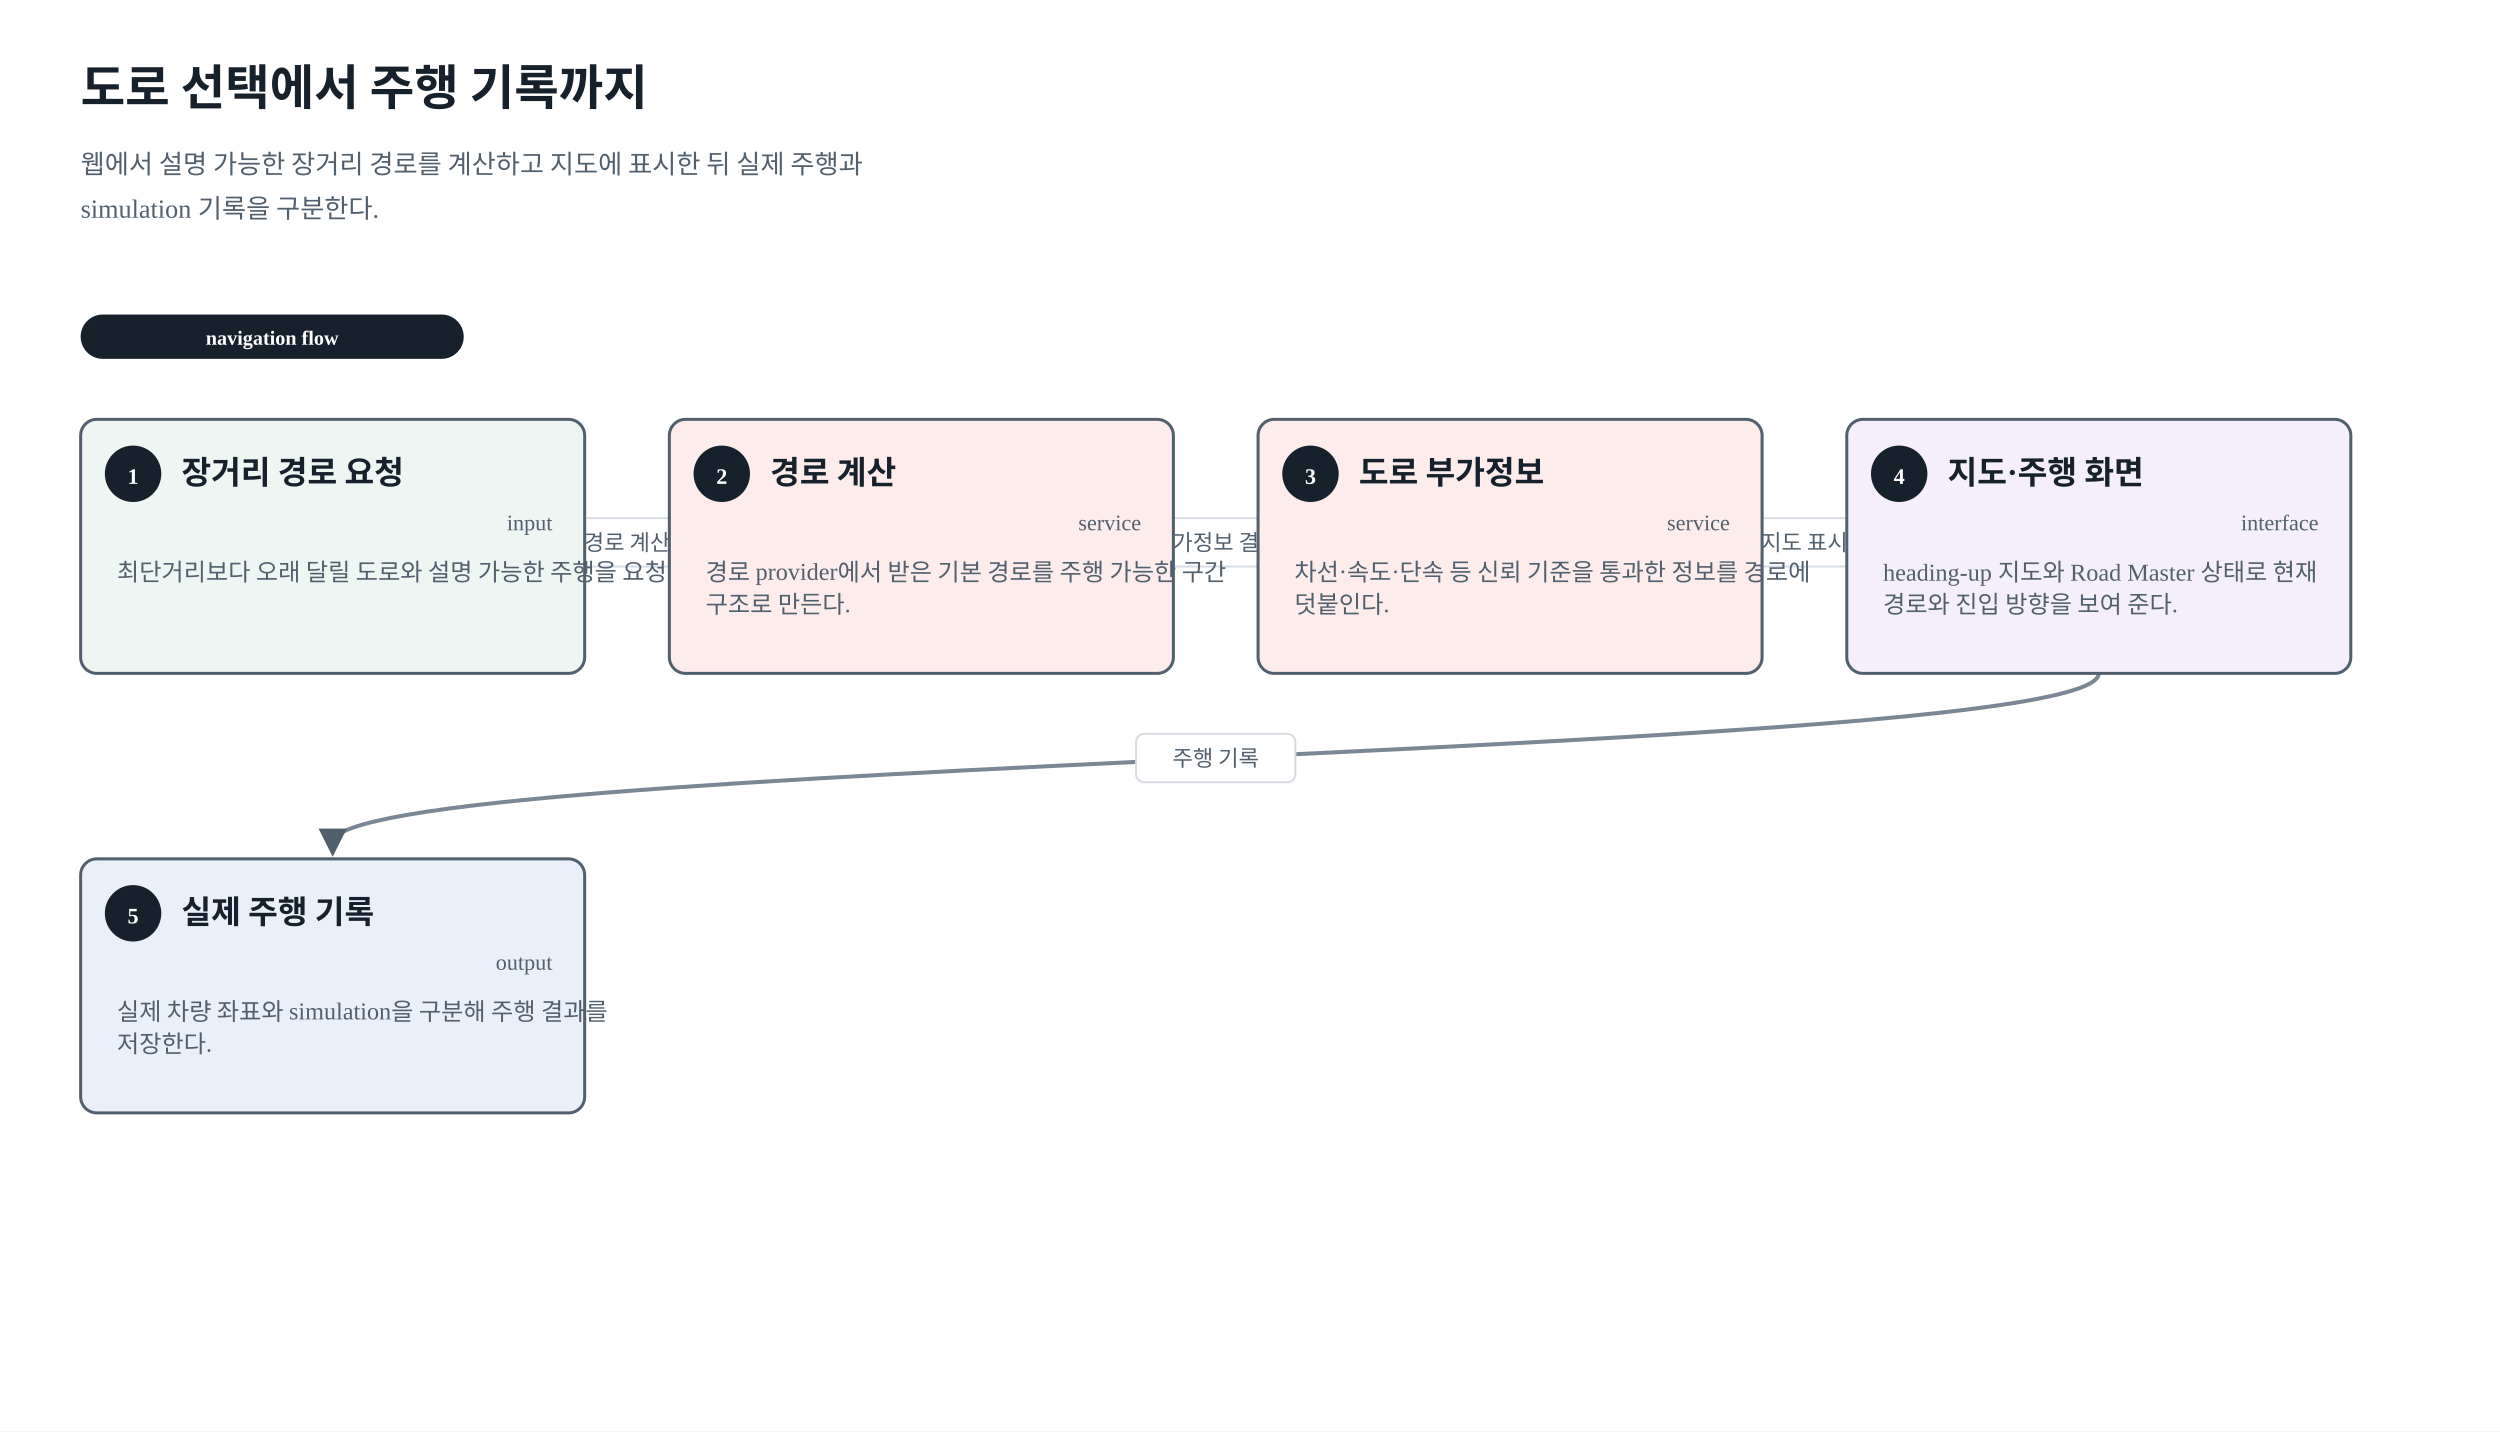
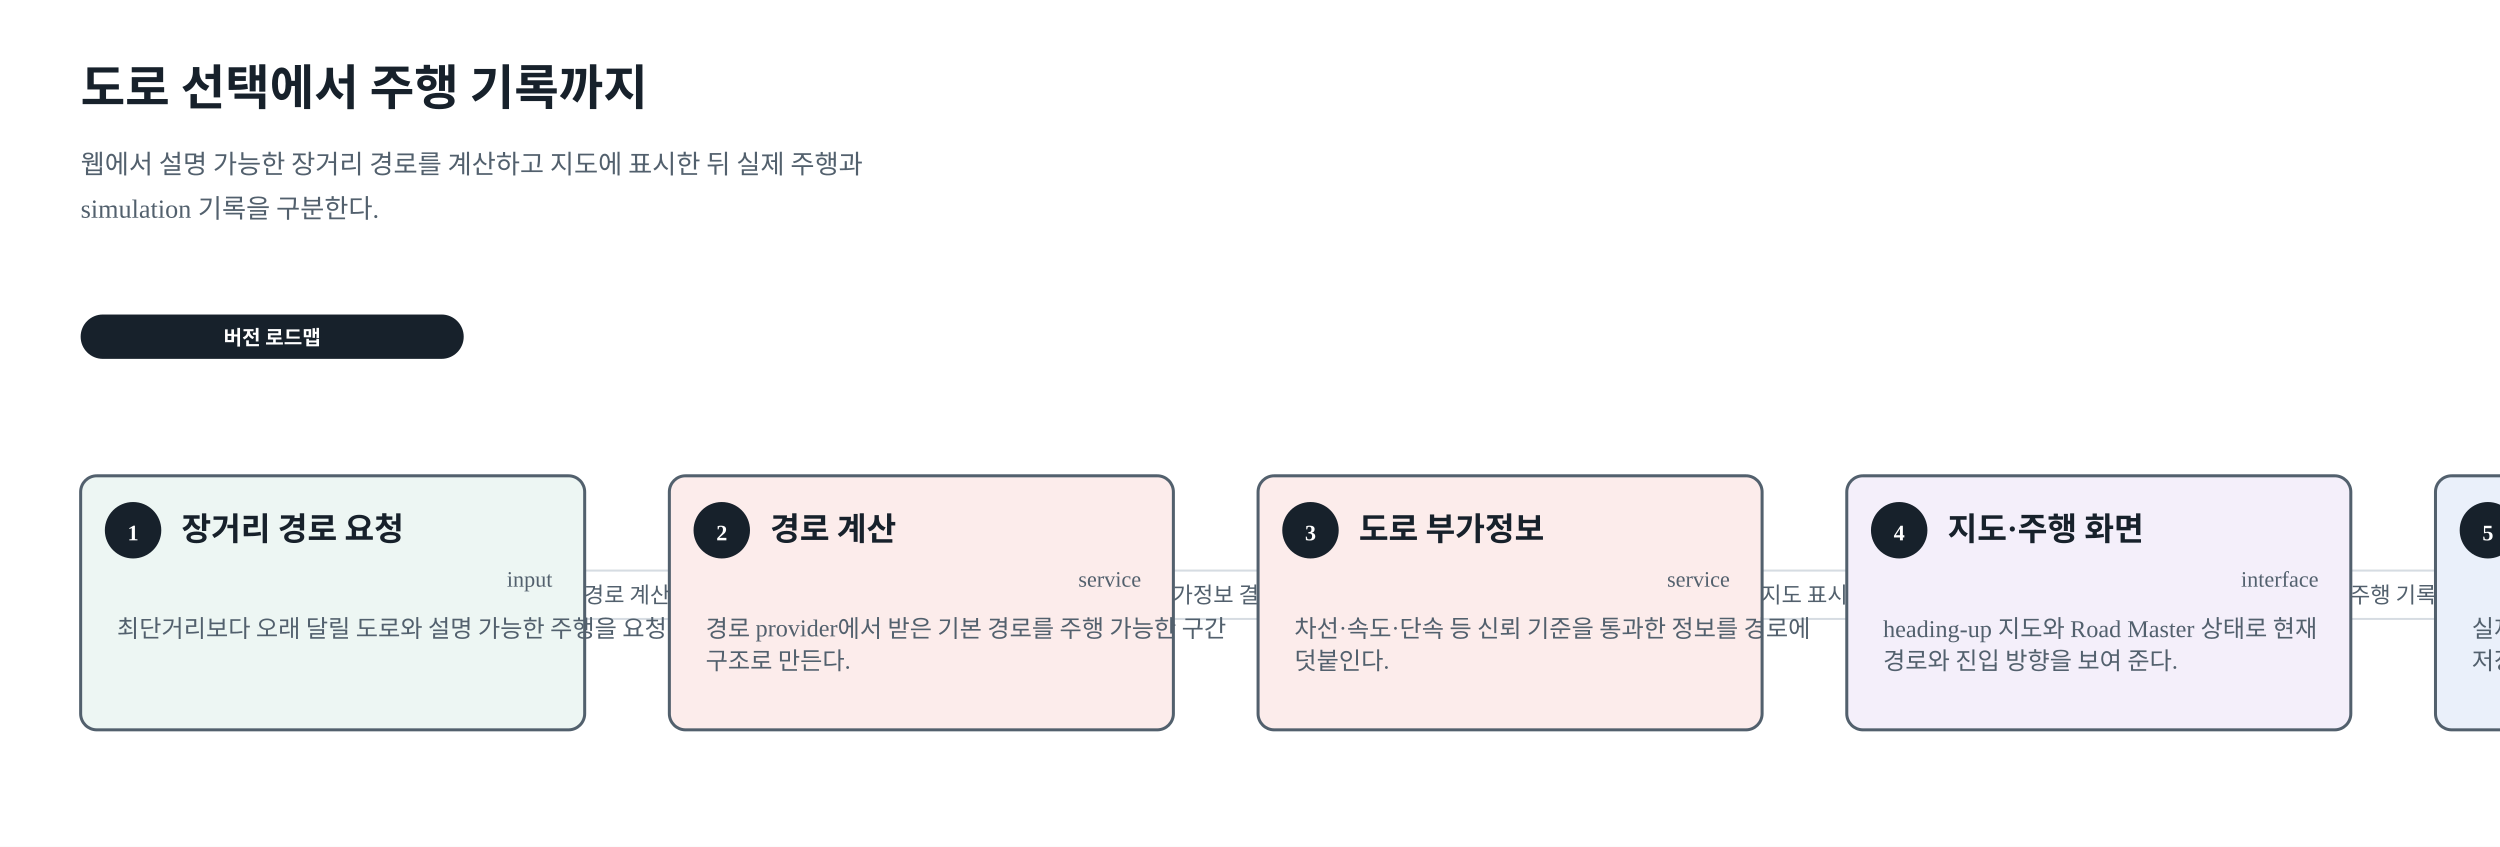
- <svg xmlns="http://www.w3.org/2000/svg" viewBox="0 0 1240 710" role="img" aria-labelledby="system-map-title system-map-desc">
+ <svg xmlns="http://www.w3.org/2000/svg" viewBox="0 0 1240 420" role="img" aria-labelledby="system-map-title system-map-desc">
  <defs>
    <marker id="system-map-arrow" viewBox="0 0 10 10" refX="5" refY="5" markerWidth="7" markerHeight="7" orient="auto-start-reverse">
      <path d="M 0 0 L 10 5 L 0 10 z" fill="#52606d" />
    </marker>
  </defs>
-   <rect width="1240" height="710" fill="#ffffff" />
+   <rect width="1240" height="420" fill="#ffffff" />
  <text fill="#17212b" font-size="24" font-weight="700">
    <tspan x="40" y="52">도로 선택에서 주행 기록까지</tspan>
  </text>
  <text fill="#52606d" font-size="13">
    <tspan x="40" y="86">웹에서 설명 가능한 장거리 경로를 계산하고 지도에 표시한 뒤 실제 주행과</tspan>
    <tspan x="40" y="108">simulation 기록을 구분한다.</tspan>
  </text>
  <rect x="40" y="156" width="190" height="22" rx="11" fill="#17212b" />
-   <text x="135" y="171" text-anchor="middle" fill="#ffffff" font-size="10" font-weight="700">navigation flow</text>
+   <text x="135" y="171" text-anchor="middle" fill="#ffffff" font-size="10" font-weight="700">버전 로드맵</text>
  <g data-flow="flow-01">
-     <path d="M 290 271 L 324 271" fill="none" stroke="#7b8794" stroke-width="2" marker-end="url(#system-map-arrow)" />
-     <rect x="271.5" y="257" width="79" height="24" rx="4" fill="#ffffff" stroke="#d6dce2" />
-     <text x="311" y="273" text-anchor="middle" fill="#52606d" font-size="11">경로 계산</text>
+     <path d="M 290 299 L 324 299" fill="none" stroke="#7b8794" stroke-width="2" marker-end="url(#system-map-arrow)" />
+     <rect x="271.5" y="283" width="79" height="24" rx="4" fill="#ffffff" stroke="#d6dce2" />
+     <text x="311" y="299" text-anchor="middle" fill="#52606d" font-size="11">경로 계산</text>
  </g>
  <g data-flow="flow-02">
-     <path d="M 582 271 L 616 271" fill="none" stroke="#7b8794" stroke-width="2" marker-end="url(#system-map-arrow)" />
-     <rect x="552.5" y="257" width="101" height="24" rx="4" fill="#ffffff" stroke="#d6dce2" />
-     <text x="603" y="273" text-anchor="middle" fill="#52606d" font-size="11">부가정보 결합</text>
+     <path d="M 582 299 L 616 299" fill="none" stroke="#7b8794" stroke-width="2" marker-end="url(#system-map-arrow)" />
+     <rect x="552.5" y="283" width="101" height="24" rx="4" fill="#ffffff" stroke="#d6dce2" />
+     <text x="603" y="299" text-anchor="middle" fill="#52606d" font-size="11">부가정보 결합</text>
  </g>
  <g data-flow="flow-03">
-     <path d="M 874 271 L 908 271" fill="none" stroke="#7b8794" stroke-width="2" marker-end="url(#system-map-arrow)" />
-     <rect x="855.5" y="257" width="79" height="24" rx="4" fill="#ffffff" stroke="#d6dce2" />
-     <text x="895" y="273" text-anchor="middle" fill="#52606d" font-size="11">지도 표시</text>
+     <path d="M 874 299 L 908 299" fill="none" stroke="#7b8794" stroke-width="2" marker-end="url(#system-map-arrow)" />
+     <rect x="855.5" y="283" width="79" height="24" rx="4" fill="#ffffff" stroke="#d6dce2" />
+     <text x="895" y="299" text-anchor="middle" fill="#52606d" font-size="11">지도 표시</text>
  </g>
  <g data-flow="flow-04">
-     <path d="M 1041 334 C 1041 376, 165 376, 165 418" fill="none" stroke="#7b8794" stroke-width="2" marker-end="url(#system-map-arrow)" />
-     <rect x="563.5" y="364" width="79" height="24" rx="4" fill="#ffffff" stroke="#d6dce2" />
-     <text x="603" y="380" text-anchor="middle" fill="#52606d" font-size="11">주행 기록</text>
+     <path d="M 1166 299 L 1200 299" fill="none" stroke="#7b8794" stroke-width="2" marker-end="url(#system-map-arrow)" />
+     <rect x="1147.5" y="283" width="79" height="24" rx="4" fill="#ffffff" stroke="#d6dce2" />
+     <text x="1187" y="299" text-anchor="middle" fill="#52606d" font-size="11">주행 기록</text>
  </g>
  <g data-node="route-request">
-     <rect x="40" y="208" width="250" height="126" rx="8" fill="#edf6f3" stroke="#52606d" stroke-width="1.5" />
-     <circle cx="66" cy="235" r="14" fill="#17212b" />
-     <text x="66" y="240" text-anchor="middle" fill="#ffffff" font-size="11" font-weight="700">1</text>
-     <text x="90" y="240" fill="#17212b" font-size="16" font-weight="700">장거리 경로 요청</text>
-     <text x="274" y="263" text-anchor="end" fill="#52606d" font-size="11">input</text>
-     <text x="58" y="286" fill="#52606d" font-size="12">
-       <tspan x="58" y="288">최단거리보다 오래 달릴 도로와 설명 가능한 주행을 요청한다.</tspan>
+     <rect x="40" y="236" width="250" height="126" rx="8" fill="#edf6f3" stroke="#52606d" stroke-width="1.5" />
+     <circle cx="66" cy="263" r="14" fill="#17212b" />
+     <text x="66" y="268" text-anchor="middle" fill="#ffffff" font-size="11" font-weight="700">1</text>
+     <text x="90" y="268" fill="#17212b" font-size="16" font-weight="700">장거리 경로 요청</text>
+     <text x="274" y="291" text-anchor="end" fill="#52606d" font-size="11">input</text>
+     <text x="58" y="314" fill="#52606d" font-size="12">
+       <tspan x="58" y="316">최단거리보다 오래 달릴 도로와 설명 가능한 주행을 요청한다.</tspan>
    </text>
  </g>
  <g data-node="route-core">
-     <rect x="332" y="208" width="250" height="126" rx="8" fill="#fceceb" stroke="#52606d" stroke-width="1.5" />
-     <circle cx="358" cy="235" r="14" fill="#17212b" />
-     <text x="358" y="240" text-anchor="middle" fill="#ffffff" font-size="11" font-weight="700">2</text>
-     <text x="382" y="240" fill="#17212b" font-size="16" font-weight="700">경로 계산</text>
-     <text x="566" y="263" text-anchor="end" fill="#52606d" font-size="11">service</text>
-     <text x="350" y="286" fill="#52606d" font-size="12">
-       <tspan x="350" y="288">경로 provider에서 받은 기본 경로를 주행 가능한 구간</tspan>
-       <tspan x="350" y="304">구조로 만든다.</tspan>
+     <rect x="332" y="236" width="250" height="126" rx="8" fill="#fceceb" stroke="#52606d" stroke-width="1.5" />
+     <circle cx="358" cy="263" r="14" fill="#17212b" />
+     <text x="358" y="268" text-anchor="middle" fill="#ffffff" font-size="11" font-weight="700">2</text>
+     <text x="382" y="268" fill="#17212b" font-size="16" font-weight="700">경로 계산</text>
+     <text x="566" y="291" text-anchor="end" fill="#52606d" font-size="11">service</text>
+     <text x="350" y="314" fill="#52606d" font-size="12">
+       <tspan x="350" y="316">경로 provider에서 받은 기본 경로를 주행 가능한 구간</tspan>
+       <tspan x="350" y="332">구조로 만든다.</tspan>
    </text>
  </g>
  <g data-node="road-enrichment">
-     <rect x="624" y="208" width="250" height="126" rx="8" fill="#fceceb" stroke="#52606d" stroke-width="1.5" />
-     <circle cx="650" cy="235" r="14" fill="#17212b" />
-     <text x="650" y="240" text-anchor="middle" fill="#ffffff" font-size="11" font-weight="700">3</text>
-     <text x="674" y="240" fill="#17212b" font-size="16" font-weight="700">도로 부가정보</text>
-     <text x="858" y="263" text-anchor="end" fill="#52606d" font-size="11">service</text>
-     <text x="642" y="286" fill="#52606d" font-size="12">
-       <tspan x="642" y="288">차선·속도·단속 등 신뢰 기준을 통과한 정보를 경로에</tspan>
-       <tspan x="642" y="304">덧붙인다.</tspan>
+     <rect x="624" y="236" width="250" height="126" rx="8" fill="#fceceb" stroke="#52606d" stroke-width="1.5" />
+     <circle cx="650" cy="263" r="14" fill="#17212b" />
+     <text x="650" y="268" text-anchor="middle" fill="#ffffff" font-size="11" font-weight="700">3</text>
+     <text x="674" y="268" fill="#17212b" font-size="16" font-weight="700">도로 부가정보</text>
+     <text x="858" y="291" text-anchor="end" fill="#52606d" font-size="11">service</text>
+     <text x="642" y="314" fill="#52606d" font-size="12">
+       <tspan x="642" y="316">차선·속도·단속 등 신뢰 기준을 통과한 정보를 경로에</tspan>
+       <tspan x="642" y="332">덧붙인다.</tspan>
    </text>
  </g>
  <g data-node="map-driving-ui">
-     <rect x="916" y="208" width="250" height="126" rx="8" fill="#f4effa" stroke="#52606d" stroke-width="1.5" />
-     <circle cx="942" cy="235" r="14" fill="#17212b" />
-     <text x="942" y="240" text-anchor="middle" fill="#ffffff" font-size="11" font-weight="700">4</text>
-     <text x="966" y="240" fill="#17212b" font-size="16" font-weight="700">지도·주행 화면</text>
-     <text x="1150" y="263" text-anchor="end" fill="#52606d" font-size="11">interface</text>
-     <text x="934" y="286" fill="#52606d" font-size="12">
-       <tspan x="934" y="288">heading-up 지도와 Road Master 상태로 현재</tspan>
-       <tspan x="934" y="304">경로와 진입 방향을 보여 준다.</tspan>
+     <rect x="916" y="236" width="250" height="126" rx="8" fill="#f4effa" stroke="#52606d" stroke-width="1.5" />
+     <circle cx="942" cy="263" r="14" fill="#17212b" />
+     <text x="942" y="268" text-anchor="middle" fill="#ffffff" font-size="11" font-weight="700">4</text>
+     <text x="966" y="268" fill="#17212b" font-size="16" font-weight="700">지도·주행 화면</text>
+     <text x="1150" y="291" text-anchor="end" fill="#52606d" font-size="11">interface</text>
+     <text x="934" y="314" fill="#52606d" font-size="12">
+       <tspan x="934" y="316">heading-up 지도와 Road Master 상태로 현재</tspan>
+       <tspan x="934" y="332">경로와 진입 방향을 보여 준다.</tspan>
    </text>
  </g>
  <g data-node="drive-record">
-     <rect x="40" y="426" width="250" height="126" rx="8" fill="#eaf0fa" stroke="#52606d" stroke-width="1.5" />
-     <circle cx="66" cy="453" r="14" fill="#17212b" />
-     <text x="66" y="458" text-anchor="middle" fill="#ffffff" font-size="11" font-weight="700">5</text>
-     <text x="90" y="458" fill="#17212b" font-size="16" font-weight="700">실제 주행 기록</text>
-     <text x="274" y="481" text-anchor="end" fill="#52606d" font-size="11">output</text>
-     <text x="58" y="504" fill="#52606d" font-size="12">
-       <tspan x="58" y="506">실제 차량 좌표와 simulation을 구분해 주행 결과를</tspan>
-       <tspan x="58" y="522">저장한다.</tspan>
+     <rect x="1208" y="236" width="250" height="126" rx="8" fill="#eaf0fa" stroke="#52606d" stroke-width="1.5" />
+     <circle cx="1234" cy="263" r="14" fill="#17212b" />
+     <text x="1234" y="268" text-anchor="middle" fill="#ffffff" font-size="11" font-weight="700">5</text>
+     <text x="1258" y="268" fill="#17212b" font-size="16" font-weight="700">실제 주행 기록</text>
+     <text x="1442" y="291" text-anchor="end" fill="#52606d" font-size="11">output</text>
+     <text x="1226" y="314" fill="#52606d" font-size="12">
+       <tspan x="1226" y="316">실제 차량 좌표와 simulation을 구분해 주행 결과를</tspan>
+       <tspan x="1226" y="332">저장한다.</tspan>
    </text>
  </g>
</svg>
